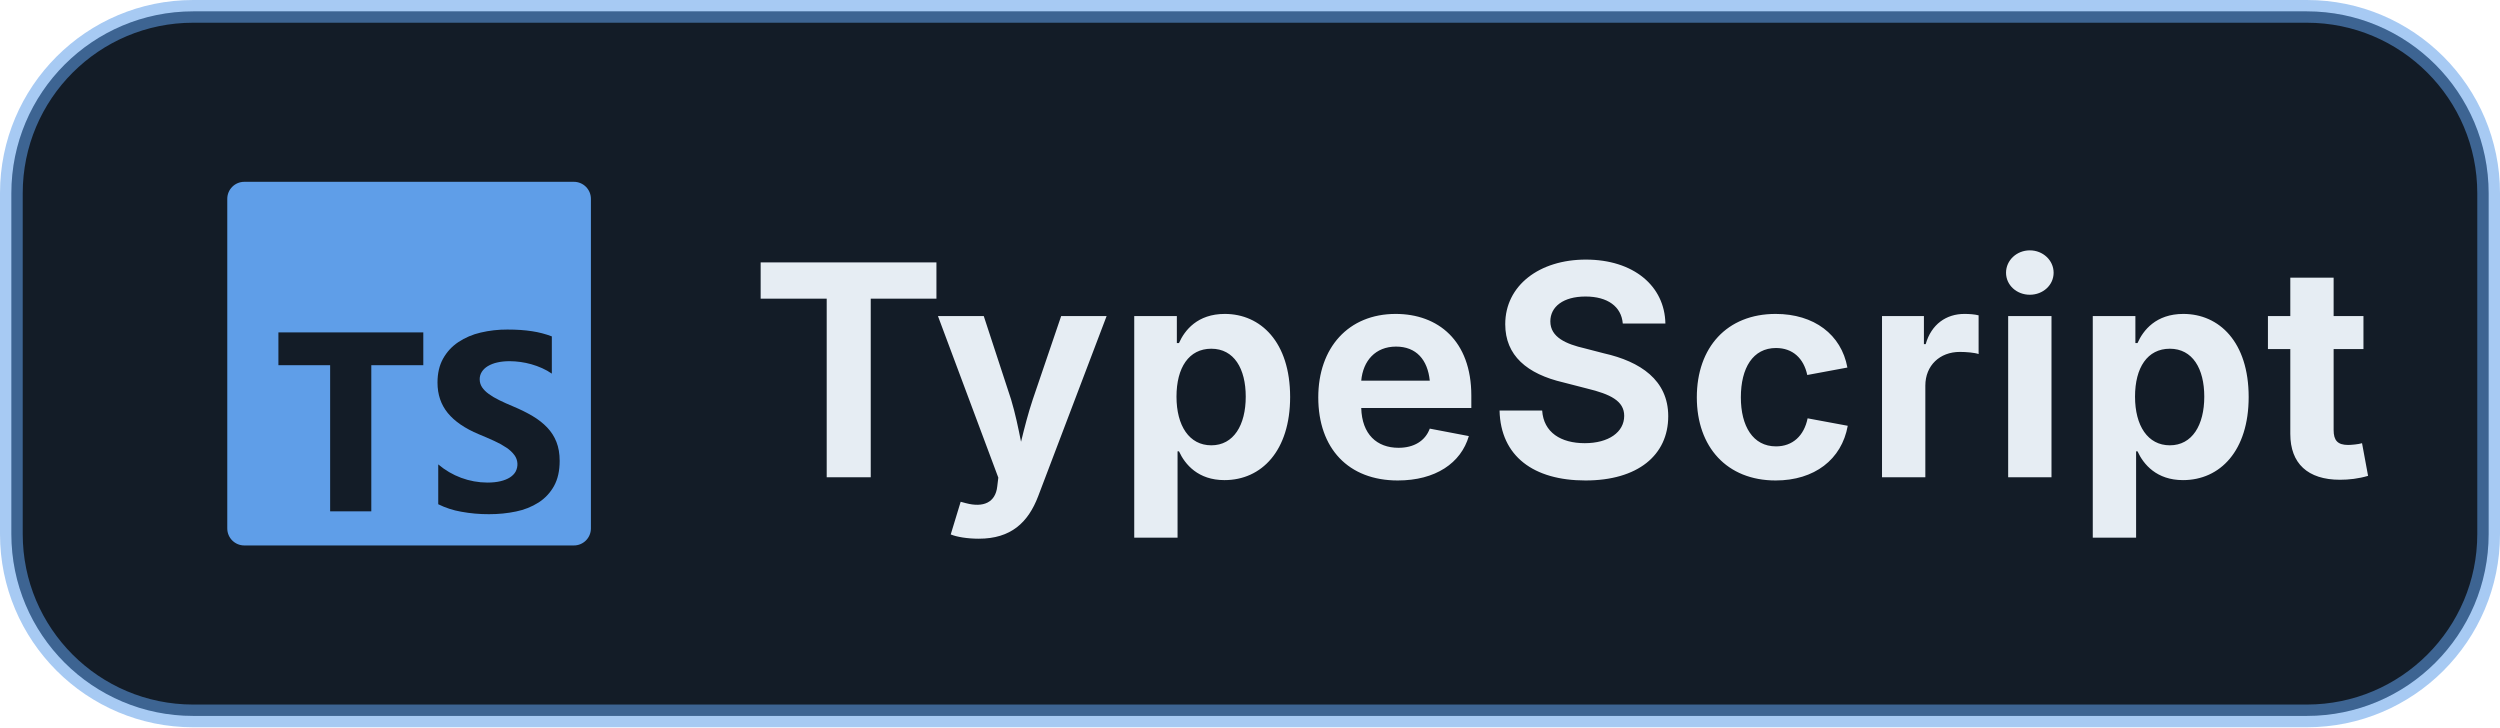
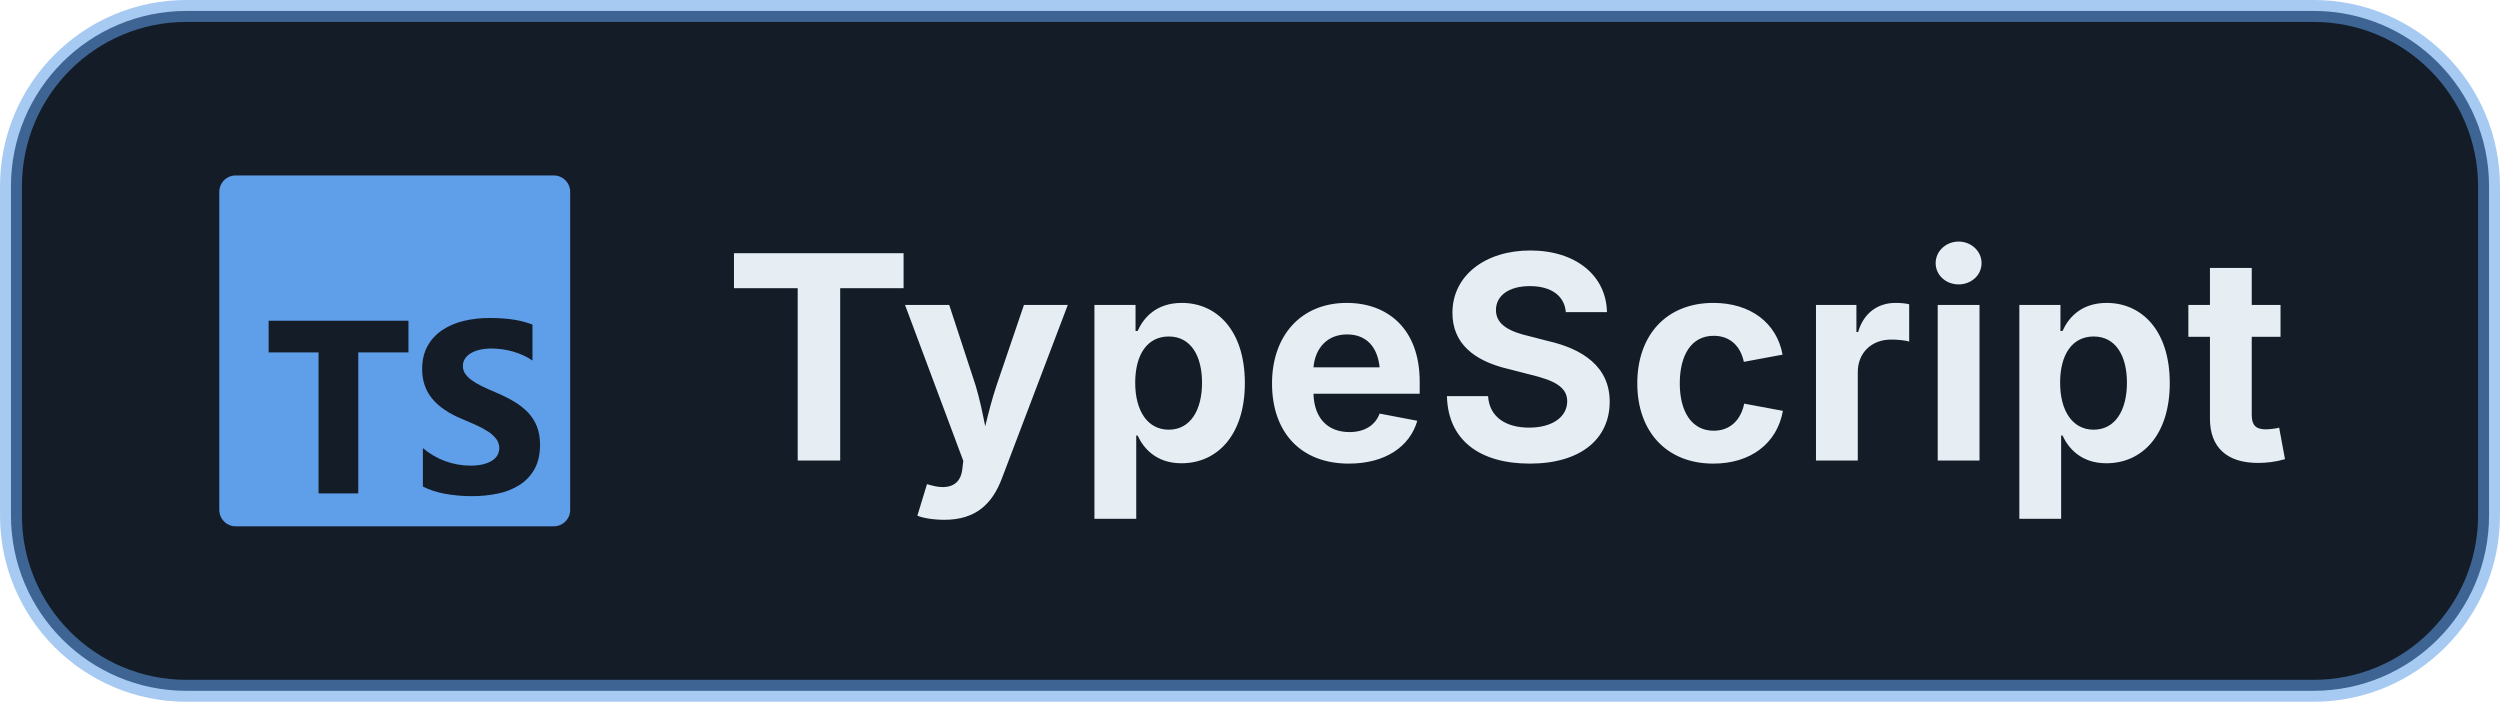
- <svg xmlns="http://www.w3.org/2000/svg" viewBox="0 0 110 32" width="110" height="32" font-family="Pretendard, -apple-system, BlinkMacSystemFont, 'Segoe UI', Inter, sans-serif">
-   <rect x="0.5" y="0.5" width="109" height="31" rx="8" fill="#0d1117" />
-   <rect x="0.5" y="0.5" width="109" height="31" rx="8" fill="#5f9ee8" fill-opacity="0.08" />
-   <rect x="0.5" y="0.5" width="109" height="31" rx="8" fill="none" stroke="#5f9ee8" stroke-opacity="0.55" />
+ <svg xmlns="http://www.w3.org/2000/svg" viewBox="0 0 114 32" width="114" height="32" font-family="Pretendard, -apple-system, BlinkMacSystemFont, 'Segoe UI', Inter, sans-serif">
+   <rect x="0.5" y="0.5" width="113" height="31" rx="8" fill="#0d1117" />
+   <rect x="0.5" y="0.5" width="113" height="31" rx="8" fill="#5f9ee8" fill-opacity="0.08" />
+   <rect x="0.5" y="0.5" width="113" height="31" rx="8" fill="none" stroke="#5f9ee8" stroke-opacity="0.55" />
  <g transform="translate(10,8) scale(0.6666667)">
    <path d="M1.125 0C.502 0 0 .502 0 1.125v21.75C0 23.498.502 24 1.125 24h21.75c.623 0 1.125-.502 1.125-1.125V1.125C24 .502 23.498 0 22.875 0zm17.363 9.75c.612 0 1.154.037 1.627.111a6.38 6.38 0 0 1 1.306.34v2.458a3.95 3.95 0 0 0-.643-.361 5.093 5.093 0 0 0-.717-.26 5.453 5.453 0 0 0-1.426-.2c-.3 0-.573.028-.819.086a2.1 2.1 0 0 0-.623.242c-.17.104-.3.229-.393.374a.888.888 0 0 0-.14.49c0 .196.053.373.156.529.104.156.252.304.443.444s.423.276.696.41c.273.135.582.274.926.416.47.197.892.407 1.266.628.374.222.695.473.963.753.268.279.472.598.614.957.142.359.214.776.214 1.253 0 .657-.125 1.21-.373 1.656a3.033 3.033 0 0 1-1.012 1.085 4.38 4.38 0 0 1-1.487.596c-.566.12-1.163.18-1.79.18a9.916 9.916 0 0 1-1.84-.164 5.544 5.544 0 0 1-1.512-.493v-2.63a5.033 5.033 0 0 0 3.237 1.2c.333 0 .624-.03.872-.09.249-.06.456-.144.623-.25.166-.108.29-.234.373-.38a1.023 1.023 0 0 0-.074-1.089 2.12 2.12 0 0 0-.537-.5 5.597 5.597 0 0 0-.807-.444 27.72 27.72 0 0 0-1.007-.436c-.918-.383-1.602-.852-2.053-1.405-.45-.553-.676-1.222-.676-2.005 0-.614.123-1.141.369-1.582.246-.441.58-.804 1.004-1.089a4.494 4.494 0 0 1 1.47-.629 7.536 7.536 0 0 1 1.77-.201zm-15.113.188h9.563v2.166H9.506v9.646H6.789v-9.646H3.375z" fill="#5f9ee8" />
  </g>
  <text x="33" y="21" font-size="13" font-weight="700" letter-spacing="0.2" fill="#e6edf3">TypeScript</text>
</svg>
